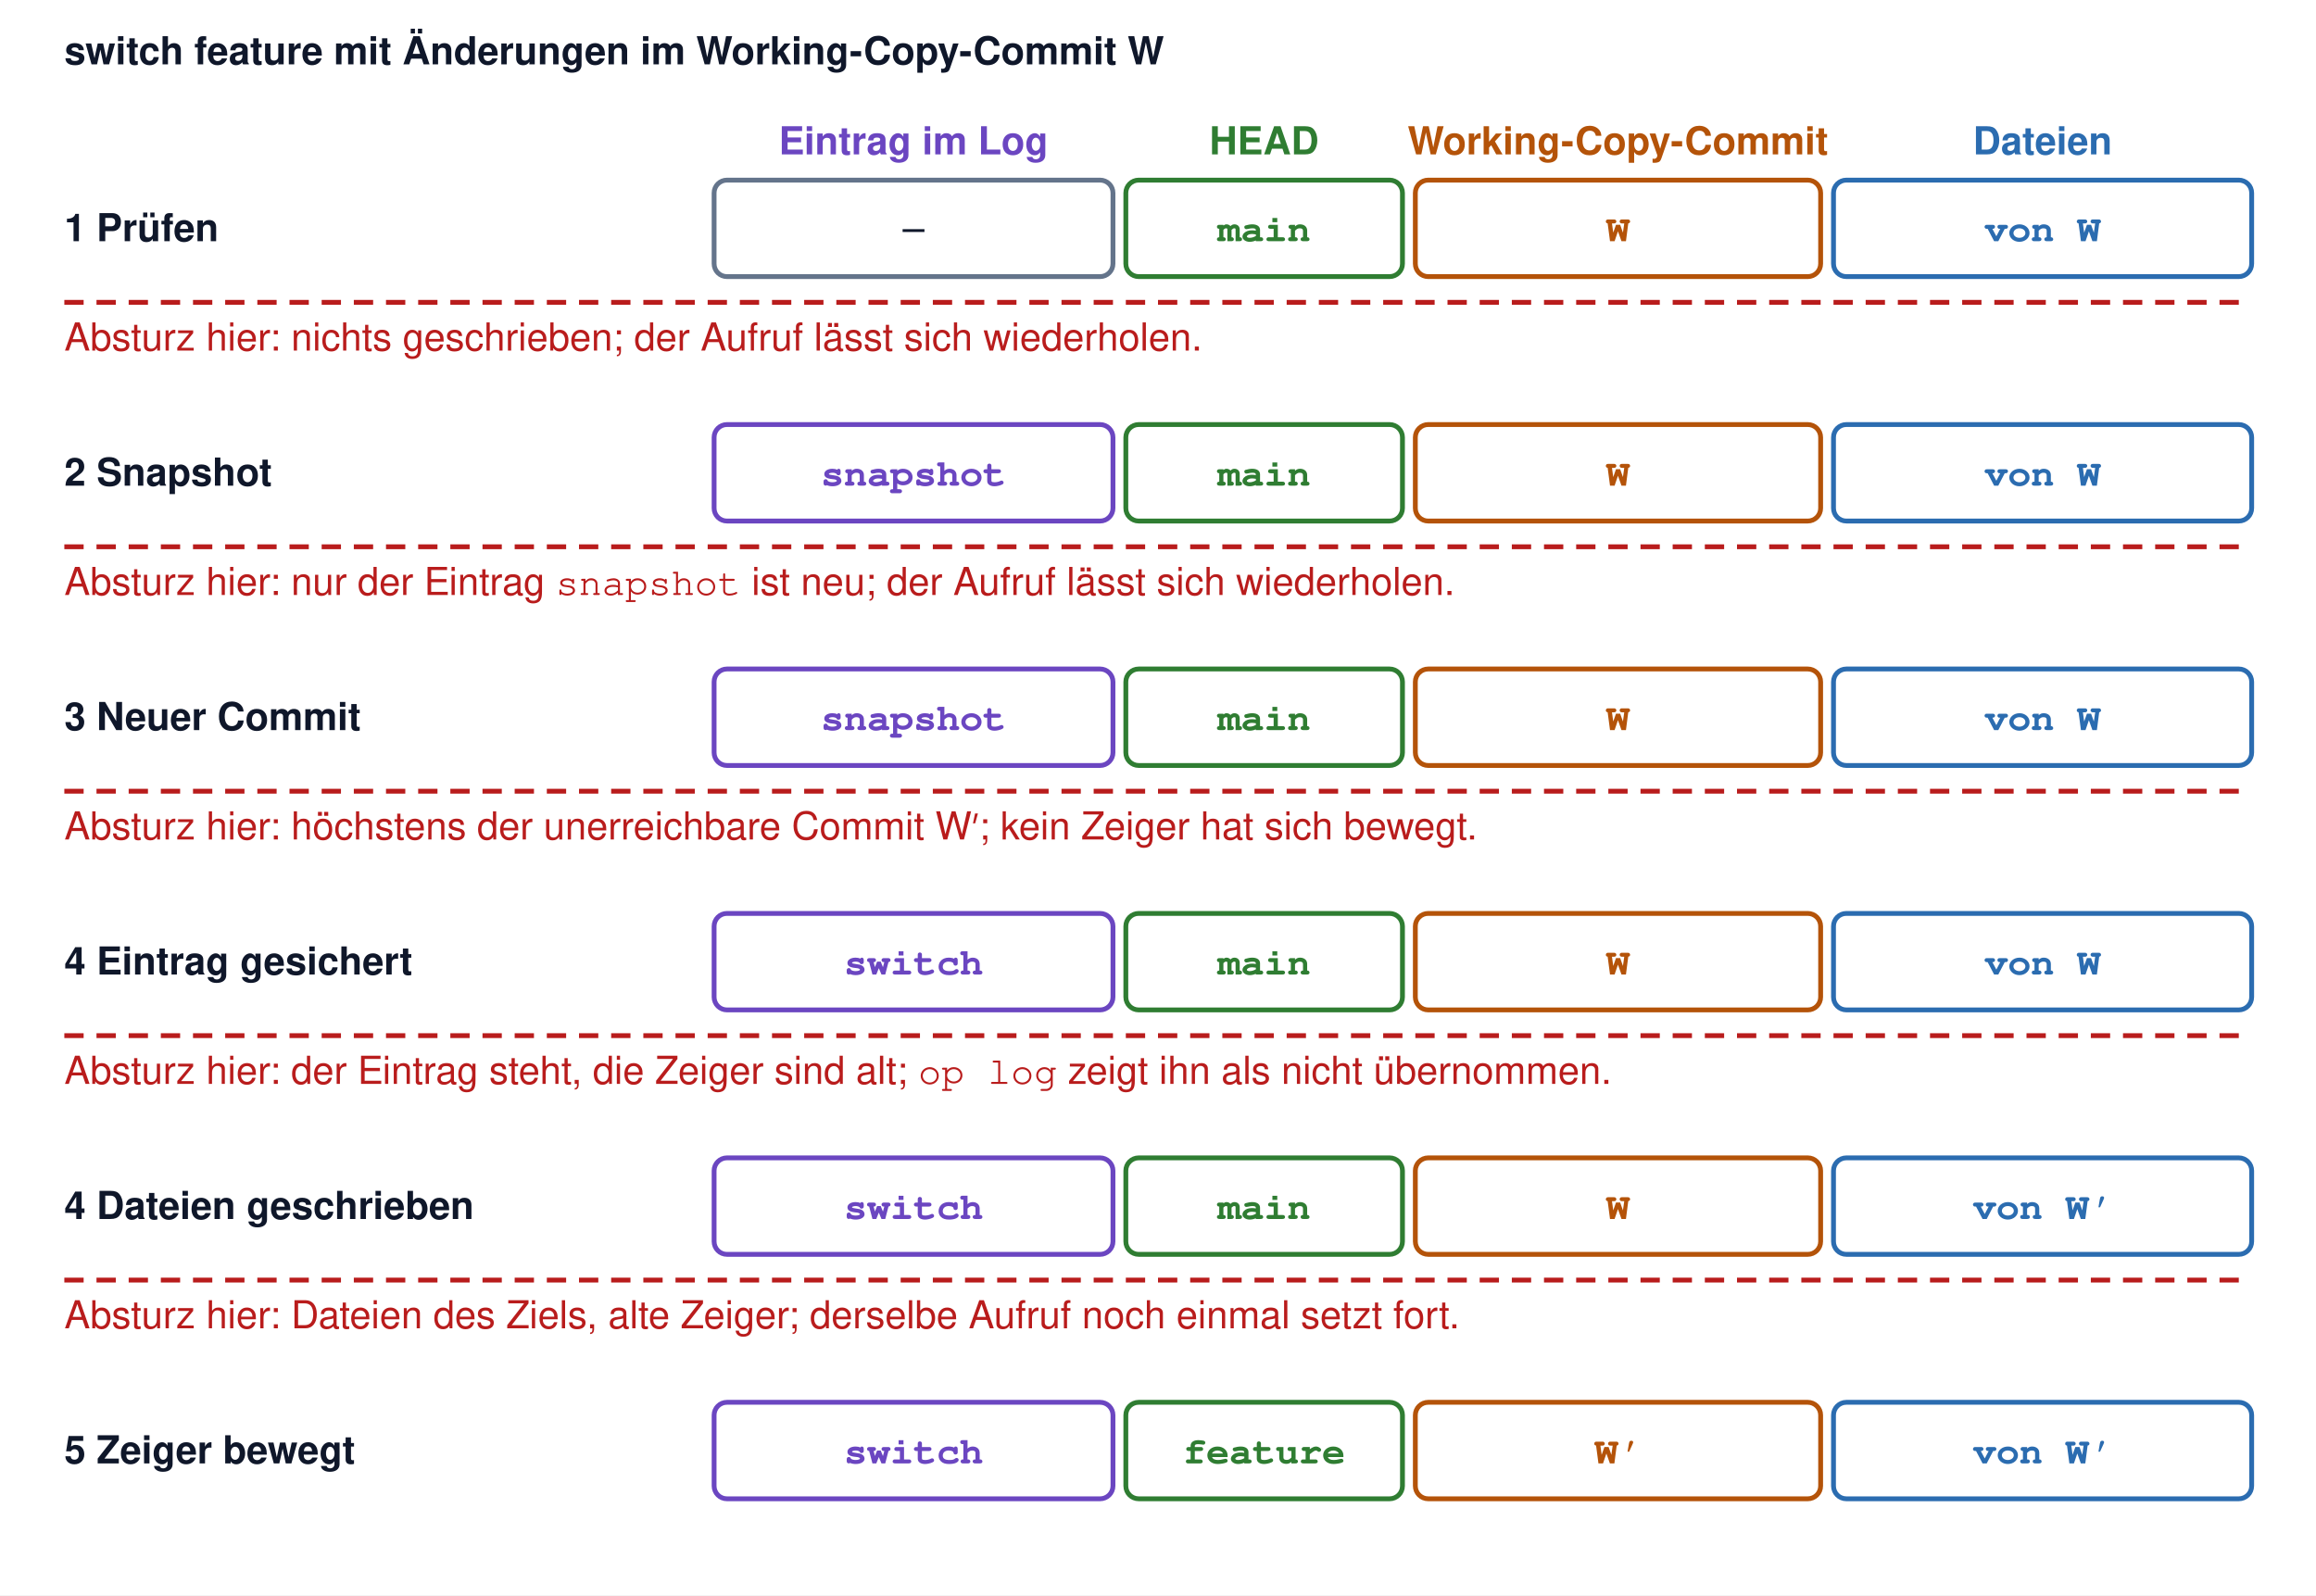
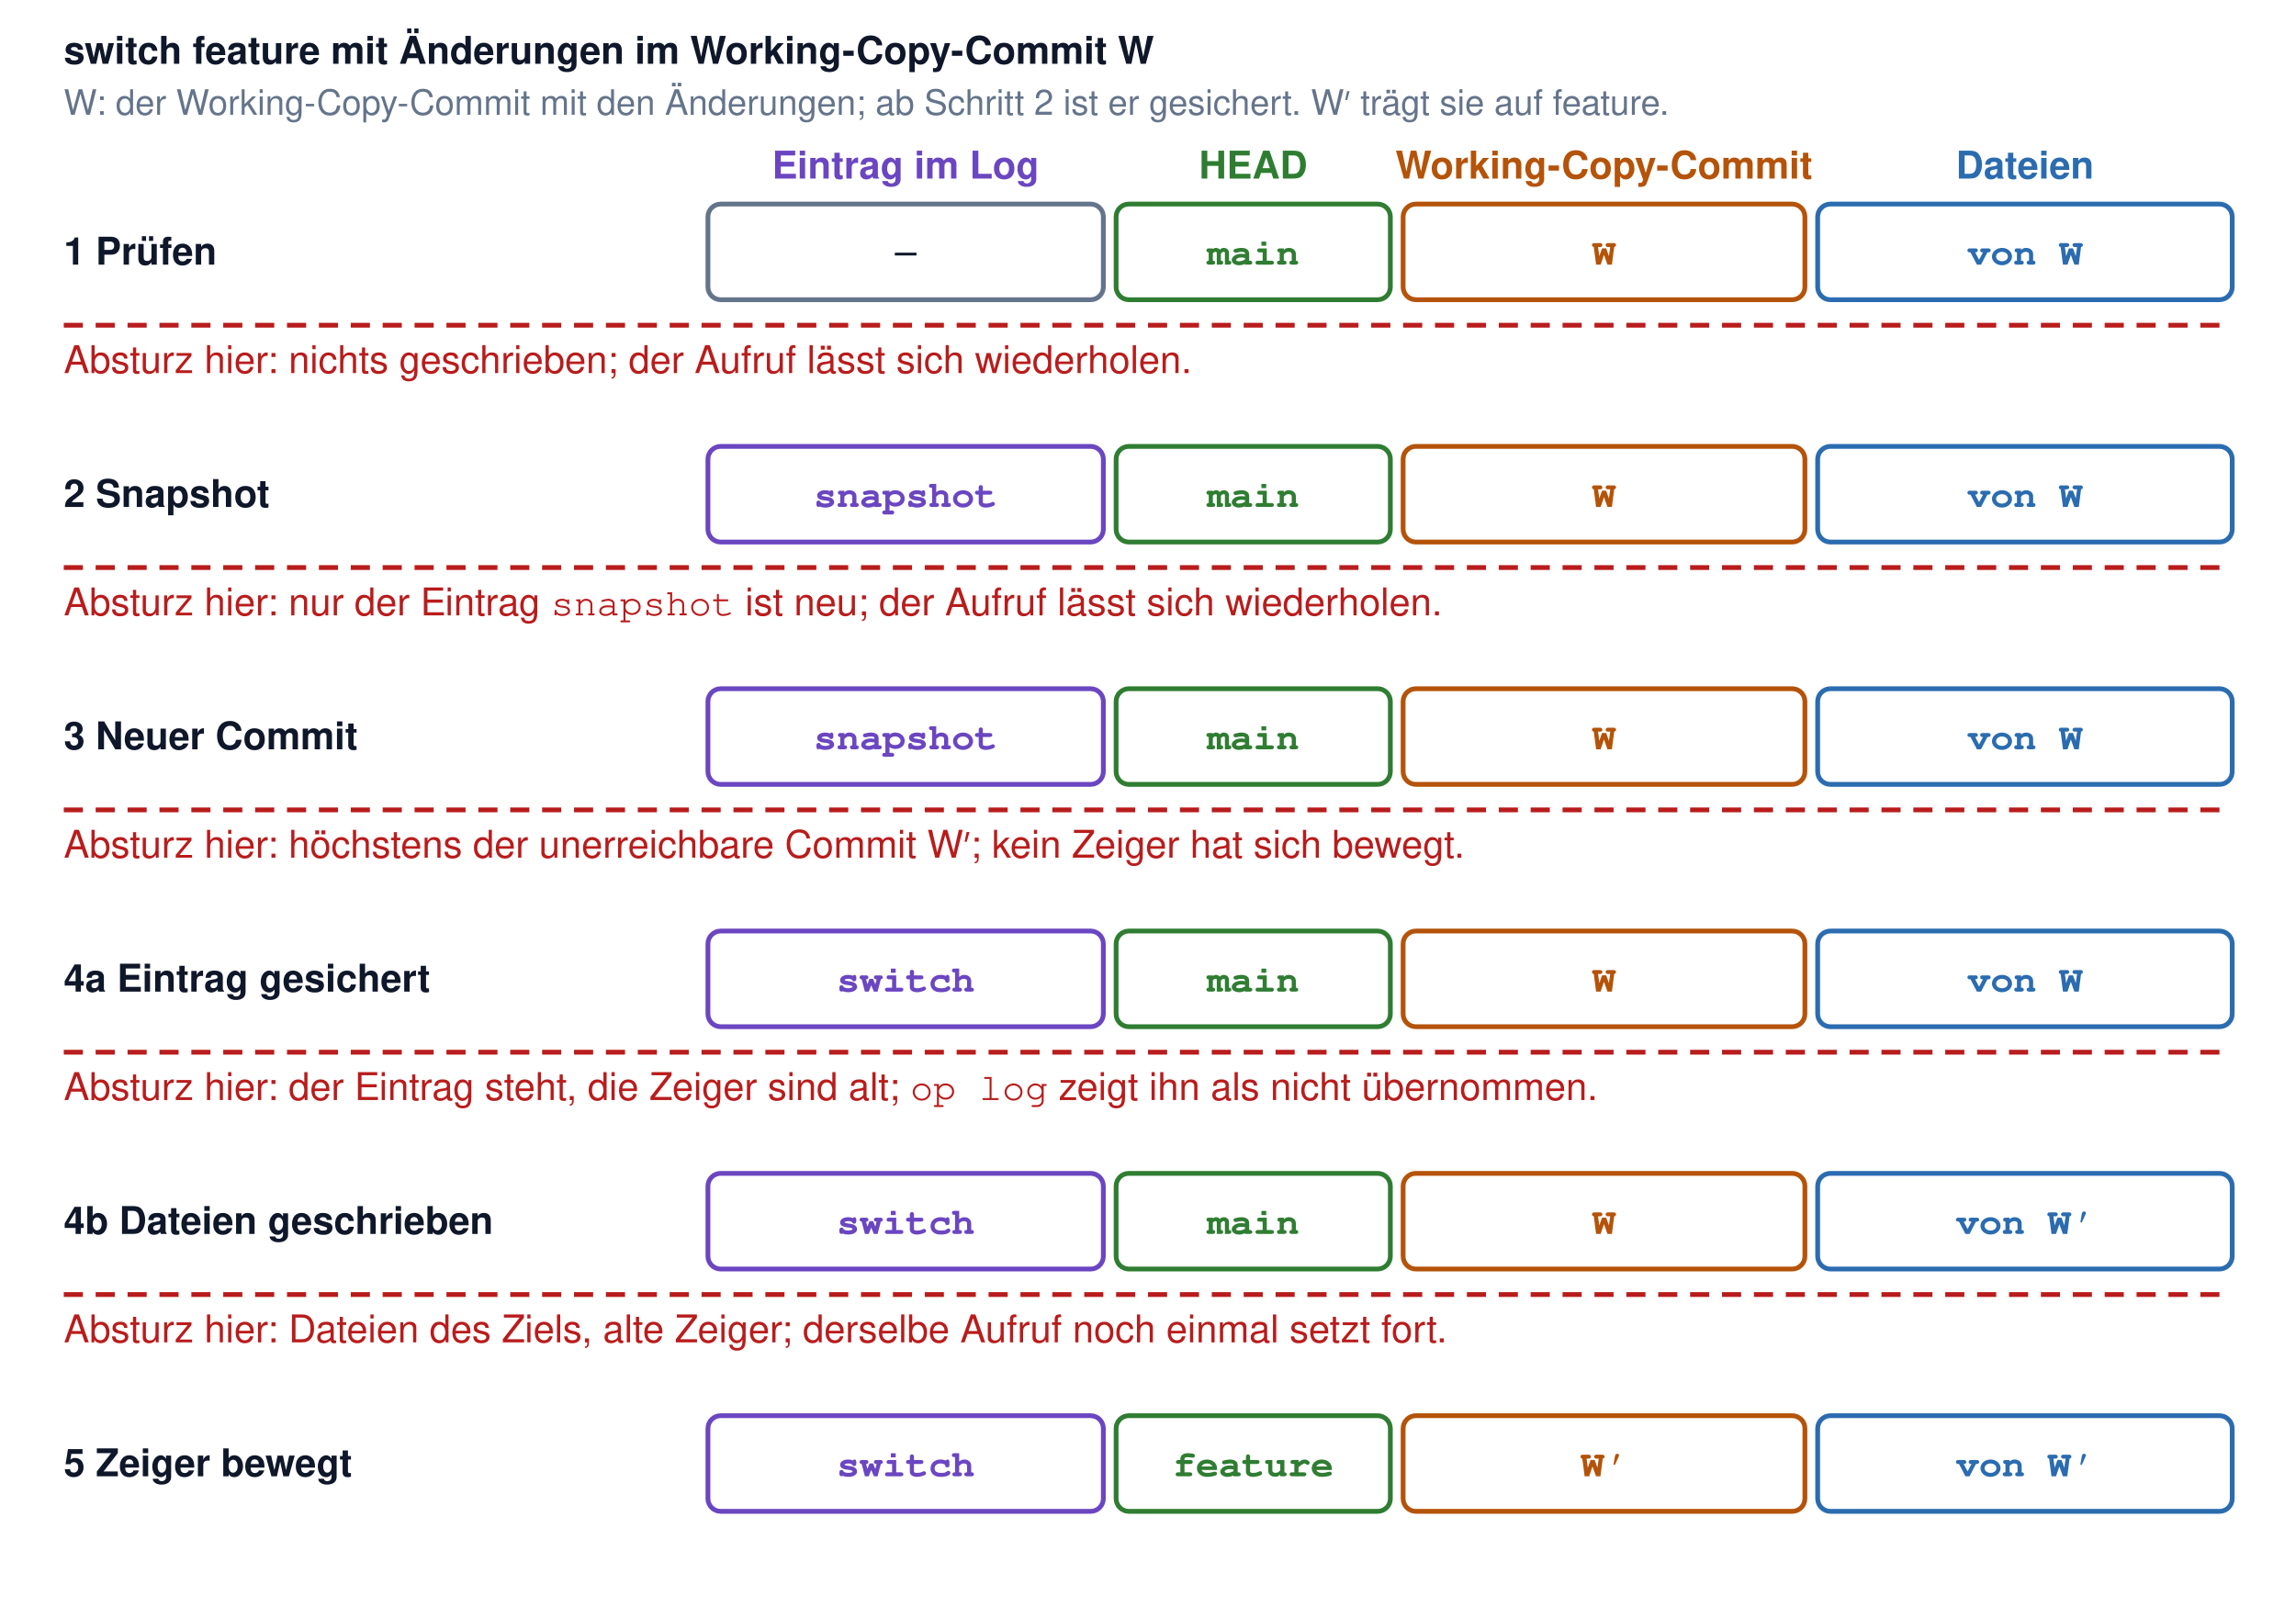
- <svg xmlns="http://www.w3.org/2000/svg" viewBox="0 0 720 496" font-family="Helvetica, Arial, sans-serif">
+ <svg xmlns="http://www.w3.org/2000/svg" viewBox="0 0 720 504" font-family="Helvetica, Arial, sans-serif">
  <defs>
    <marker id="arrow-slate" viewBox="0 0 10 10" refX="9" refY="5" markerWidth="7" markerHeight="7" orient="auto">
      <path d="M0,0 L10,5 L0,10 z" fill="#64748B" />
    </marker>
    <marker id="arrow-green" viewBox="0 0 10 10" refX="9" refY="5" markerWidth="7" markerHeight="7" orient="auto">
      <path d="M0,0 L10,5 L0,10 z" fill="#2F7D32" />
    </marker>
    <marker id="arrow-blue" viewBox="0 0 10 10" refX="9" refY="5" markerWidth="7" markerHeight="7" orient="auto">
      <path d="M0,0 L10,5 L0,10 z" fill="#2B6CB0" />
    </marker>
    <marker id="arrow-orange" viewBox="0 0 10 10" refX="9" refY="5" markerWidth="7" markerHeight="7" orient="auto">
      <path d="M0,0 L10,5 L0,10 z" fill="#B45309" />
    </marker>
    <marker id="arrow-purple" viewBox="0 0 10 10" refX="9" refY="5" markerWidth="7" markerHeight="7" orient="auto">
      <path d="M0,0 L10,5 L0,10 z" fill="#6B46C1" />
    </marker>
    <marker id="arrow-red" viewBox="0 0 10 10" refX="9" refY="5" markerWidth="7" markerHeight="7" orient="auto">
      <path d="M0,0 L10,5 L0,10 z" fill="#B91C1C" />
    </marker>
  </defs>
-   <rect x="0" y="0" width="720" height="496" fill="#FFFFFF" />
+   <rect x="0" y="0" width="720" height="504" fill="#FFFFFF" />
  <text x="20" y="20" font-size="12" font-weight="bold" fill="#0F172A">switch feature mit Änderungen im Working-Copy-Commit W</text>
-   <text x="284.0" y="48" font-size="12" font-weight="bold" text-anchor="middle" fill="#6B46C1">Eintrag im Log</text>
-   <text x="393.0" y="48" font-size="12" font-weight="bold" text-anchor="middle" fill="#2F7D32">HEAD</text>
-   <text x="503.0" y="48" font-size="12" font-weight="bold" text-anchor="middle" fill="#B45309">Working-Copy-Commit</text>
-   <text x="635.0" y="48" font-size="12" font-weight="bold" text-anchor="middle" fill="#2B6CB0">Dateien</text>
-   <text x="20" y="75" font-size="12" font-weight="bold" fill="#0F172A">1 Prüfen</text>
-   <rect x="222" y="56" width="124" height="30" rx="4" stroke="#64748B" stroke-width="1.5" fill="#FFFFFF" />
-   <text x="284.0" y="75.0" font-size="12" text-anchor="middle" fill="#0F172A">–</text>
-   <rect x="350" y="56" width="86" height="30" rx="4" stroke="#2F7D32" stroke-width="1.5" fill="#FFFFFF" />
-   <text x="393.0" y="75.0" font-size="12" font-family="Courier, monospace" font-weight="bold" text-anchor="middle" fill="#2F7D32">main</text>
-   <rect x="440" y="56" width="126" height="30" rx="4" stroke="#B45309" stroke-width="1.5" fill="#FFFFFF" />
-   <text x="503.0" y="75.0" font-size="12" font-family="Courier, monospace" font-weight="bold" text-anchor="middle" fill="#B45309">W</text>
-   <rect x="570" y="56" width="130" height="30" rx="4" stroke="#2B6CB0" stroke-width="1.5" fill="#FFFFFF" />
-   <text x="635.0" y="75.0" font-size="12" font-family="Courier, monospace" font-weight="bold" text-anchor="middle" fill="#2B6CB0">von W</text>
-   <line x1="20" y1="94" x2="700" y2="94" stroke="#B91C1C" stroke-width="1.5" stroke-dasharray="6 4" />
-   <text x="20" y="109" font-size="12" fill="#B91C1C">Absturz hier: nichts geschrieben; der Aufruf lässt sich wiederholen.</text>
-   <text x="20" y="151" font-size="12" font-weight="bold" fill="#0F172A">2 Snapshot</text>
-   <rect x="222" y="132" width="124" height="30" rx="4" stroke="#6B46C1" stroke-width="1.5" fill="#FFFFFF" />
-   <text x="284.0" y="151.0" font-size="12" font-family="Courier, monospace" font-weight="bold" text-anchor="middle" fill="#6B46C1">snapshot</text>
-   <rect x="350" y="132" width="86" height="30" rx="4" stroke="#2F7D32" stroke-width="1.5" fill="#FFFFFF" />
-   <text x="393.0" y="151.0" font-size="12" font-family="Courier, monospace" font-weight="bold" text-anchor="middle" fill="#2F7D32">main</text>
-   <rect x="440" y="132" width="126" height="30" rx="4" stroke="#B45309" stroke-width="1.5" fill="#FFFFFF" />
-   <text x="503.0" y="151.0" font-size="12" font-family="Courier, monospace" font-weight="bold" text-anchor="middle" fill="#B45309">W</text>
-   <rect x="570" y="132" width="130" height="30" rx="4" stroke="#2B6CB0" stroke-width="1.5" fill="#FFFFFF" />
-   <text x="635.0" y="151.0" font-size="12" font-family="Courier, monospace" font-weight="bold" text-anchor="middle" fill="#2B6CB0">von W</text>
-   <line x1="20" y1="170" x2="700" y2="170" stroke="#B91C1C" stroke-width="1.5" stroke-dasharray="6 4" />
-   <text x="20" y="185" font-size="12" fill="#B91C1C">Absturz hier: nur der Eintrag <tspan font-family="Courier, monospace">snapshot</tspan> ist neu; der Aufruf lässt sich wiederholen.</text>
-   <text x="20" y="227" font-size="12" font-weight="bold" fill="#0F172A">3 Neuer Commit</text>
-   <rect x="222" y="208" width="124" height="30" rx="4" stroke="#6B46C1" stroke-width="1.5" fill="#FFFFFF" />
-   <text x="284.0" y="227.0" font-size="12" font-family="Courier, monospace" font-weight="bold" text-anchor="middle" fill="#6B46C1">snapshot</text>
-   <rect x="350" y="208" width="86" height="30" rx="4" stroke="#2F7D32" stroke-width="1.5" fill="#FFFFFF" />
-   <text x="393.0" y="227.0" font-size="12" font-family="Courier, monospace" font-weight="bold" text-anchor="middle" fill="#2F7D32">main</text>
-   <rect x="440" y="208" width="126" height="30" rx="4" stroke="#B45309" stroke-width="1.5" fill="#FFFFFF" />
-   <text x="503.0" y="227.0" font-size="12" font-family="Courier, monospace" font-weight="bold" text-anchor="middle" fill="#B45309">W</text>
-   <rect x="570" y="208" width="130" height="30" rx="4" stroke="#2B6CB0" stroke-width="1.5" fill="#FFFFFF" />
-   <text x="635.0" y="227.0" font-size="12" font-family="Courier, monospace" font-weight="bold" text-anchor="middle" fill="#2B6CB0">von W</text>
-   <line x1="20" y1="246" x2="700" y2="246" stroke="#B91C1C" stroke-width="1.5" stroke-dasharray="6 4" />
-   <text x="20" y="261" font-size="12" fill="#B91C1C">Absturz hier: höchstens der unerreichbare Commit W′; kein Zeiger hat sich bewegt.</text>
-   <text x="20" y="303" font-size="12" font-weight="bold" fill="#0F172A">4 Eintrag gesichert</text>
-   <rect x="222" y="284" width="124" height="30" rx="4" stroke="#6B46C1" stroke-width="1.5" fill="#FFFFFF" />
-   <text x="284.0" y="303.0" font-size="12" font-family="Courier, monospace" font-weight="bold" text-anchor="middle" fill="#6B46C1">switch</text>
-   <rect x="350" y="284" width="86" height="30" rx="4" stroke="#2F7D32" stroke-width="1.5" fill="#FFFFFF" />
-   <text x="393.0" y="303.0" font-size="12" font-family="Courier, monospace" font-weight="bold" text-anchor="middle" fill="#2F7D32">main</text>
-   <rect x="440" y="284" width="126" height="30" rx="4" stroke="#B45309" stroke-width="1.5" fill="#FFFFFF" />
-   <text x="503.0" y="303.0" font-size="12" font-family="Courier, monospace" font-weight="bold" text-anchor="middle" fill="#B45309">W</text>
-   <rect x="570" y="284" width="130" height="30" rx="4" stroke="#2B6CB0" stroke-width="1.5" fill="#FFFFFF" />
-   <text x="635.0" y="303.0" font-size="12" font-family="Courier, monospace" font-weight="bold" text-anchor="middle" fill="#2B6CB0">von W</text>
-   <line x1="20" y1="322" x2="700" y2="322" stroke="#B91C1C" stroke-width="1.5" stroke-dasharray="6 4" />
-   <text x="20" y="337" font-size="12" fill="#B91C1C">Absturz hier: der Eintrag steht, die Zeiger sind alt; <tspan font-family="Courier, monospace">op log</tspan> zeigt ihn als nicht übernommen.</text>
-   <text x="20" y="379" font-size="12" font-weight="bold" fill="#0F172A">4 Dateien geschrieben</text>
-   <rect x="222" y="360" width="124" height="30" rx="4" stroke="#6B46C1" stroke-width="1.5" fill="#FFFFFF" />
-   <text x="284.0" y="379.0" font-size="12" font-family="Courier, monospace" font-weight="bold" text-anchor="middle" fill="#6B46C1">switch</text>
-   <rect x="350" y="360" width="86" height="30" rx="4" stroke="#2F7D32" stroke-width="1.5" fill="#FFFFFF" />
-   <text x="393.0" y="379.0" font-size="12" font-family="Courier, monospace" font-weight="bold" text-anchor="middle" fill="#2F7D32">main</text>
-   <rect x="440" y="360" width="126" height="30" rx="4" stroke="#B45309" stroke-width="1.5" fill="#FFFFFF" />
-   <text x="503.0" y="379.0" font-size="12" font-family="Courier, monospace" font-weight="bold" text-anchor="middle" fill="#B45309">W</text>
-   <rect x="570" y="360" width="130" height="30" rx="4" stroke="#2B6CB0" stroke-width="1.5" fill="#FFFFFF" />
-   <text x="635.0" y="379.0" font-size="12" font-family="Courier, monospace" font-weight="bold" text-anchor="middle" fill="#2B6CB0">von W′</text>
-   <line x1="20" y1="398" x2="700" y2="398" stroke="#B91C1C" stroke-width="1.5" stroke-dasharray="6 4" />
-   <text x="20" y="413" font-size="12" fill="#B91C1C">Absturz hier: Dateien des Ziels, alte Zeiger; derselbe Aufruf noch einmal setzt fort.</text>
-   <text x="20" y="455" font-size="12" font-weight="bold" fill="#0F172A">5 Zeiger bewegt</text>
-   <rect x="222" y="436" width="124" height="30" rx="4" stroke="#6B46C1" stroke-width="1.5" fill="#FFFFFF" />
-   <text x="284.0" y="455.0" font-size="12" font-family="Courier, monospace" font-weight="bold" text-anchor="middle" fill="#6B46C1">switch</text>
-   <rect x="350" y="436" width="86" height="30" rx="4" stroke="#2F7D32" stroke-width="1.5" fill="#FFFFFF" />
-   <text x="393.0" y="455.0" font-size="12" font-family="Courier, monospace" font-weight="bold" text-anchor="middle" fill="#2F7D32">feature</text>
-   <rect x="440" y="436" width="126" height="30" rx="4" stroke="#B45309" stroke-width="1.5" fill="#FFFFFF" />
-   <text x="503.0" y="455.0" font-size="12" font-family="Courier, monospace" font-weight="bold" text-anchor="middle" fill="#B45309">W′</text>
-   <rect x="570" y="436" width="130" height="30" rx="4" stroke="#2B6CB0" stroke-width="1.5" fill="#FFFFFF" />
-   <text x="635.0" y="455.0" font-size="12" font-family="Courier, monospace" font-weight="bold" text-anchor="middle" fill="#2B6CB0">von W′</text>
+   <text x="20" y="36" font-size="11" fill="#64748B">W: der Working-Copy-Commit mit den Änderungen; ab Schritt 2 ist er gesichert. W′ trägt sie auf feature.</text>
+   <text x="284.0" y="56" font-size="12" font-weight="bold" text-anchor="middle" fill="#6B46C1">Eintrag im Log</text>
+   <text x="393.0" y="56" font-size="12" font-weight="bold" text-anchor="middle" fill="#2F7D32">HEAD</text>
+   <text x="503.0" y="56" font-size="12" font-weight="bold" text-anchor="middle" fill="#B45309">Working-Copy-Commit</text>
+   <text x="635.0" y="56" font-size="12" font-weight="bold" text-anchor="middle" fill="#2B6CB0">Dateien</text>
+   <text x="20" y="83" font-size="12" font-weight="bold" fill="#0F172A">1 Prüfen</text>
+   <rect x="222" y="64" width="124" height="30" rx="4" stroke="#64748B" stroke-width="1.5" fill="#FFFFFF" />
+   <text x="284.0" y="83.0" font-size="12" text-anchor="middle" fill="#0F172A">–</text>
+   <rect x="350" y="64" width="86" height="30" rx="4" stroke="#2F7D32" stroke-width="1.5" fill="#FFFFFF" />
+   <text x="393.0" y="83.0" font-size="12" font-family="Courier, monospace" font-weight="bold" text-anchor="middle" fill="#2F7D32">main</text>
+   <rect x="440" y="64" width="126" height="30" rx="4" stroke="#B45309" stroke-width="1.5" fill="#FFFFFF" />
+   <text x="503.0" y="83.0" font-size="12" font-family="Courier, monospace" font-weight="bold" text-anchor="middle" fill="#B45309">W</text>
+   <rect x="570" y="64" width="130" height="30" rx="4" stroke="#2B6CB0" stroke-width="1.5" fill="#FFFFFF" />
+   <text x="635.0" y="83.0" font-size="12" font-family="Courier, monospace" font-weight="bold" text-anchor="middle" fill="#2B6CB0">von W</text>
+   <line x1="20" y1="102" x2="700" y2="102" stroke="#B91C1C" stroke-width="1.5" stroke-dasharray="6 4" />
+   <text x="20" y="117" font-size="12" fill="#B91C1C">Absturz hier: nichts geschrieben; der Aufruf lässt sich wiederholen.</text>
+   <text x="20" y="159" font-size="12" font-weight="bold" fill="#0F172A">2 Snapshot</text>
+   <rect x="222" y="140" width="124" height="30" rx="4" stroke="#6B46C1" stroke-width="1.5" fill="#FFFFFF" />
+   <text x="284.0" y="159.0" font-size="12" font-family="Courier, monospace" font-weight="bold" text-anchor="middle" fill="#6B46C1">snapshot</text>
+   <rect x="350" y="140" width="86" height="30" rx="4" stroke="#2F7D32" stroke-width="1.5" fill="#FFFFFF" />
+   <text x="393.0" y="159.0" font-size="12" font-family="Courier, monospace" font-weight="bold" text-anchor="middle" fill="#2F7D32">main</text>
+   <rect x="440" y="140" width="126" height="30" rx="4" stroke="#B45309" stroke-width="1.5" fill="#FFFFFF" />
+   <text x="503.0" y="159.0" font-size="12" font-family="Courier, monospace" font-weight="bold" text-anchor="middle" fill="#B45309">W</text>
+   <rect x="570" y="140" width="130" height="30" rx="4" stroke="#2B6CB0" stroke-width="1.5" fill="#FFFFFF" />
+   <text x="635.0" y="159.0" font-size="12" font-family="Courier, monospace" font-weight="bold" text-anchor="middle" fill="#2B6CB0">von W</text>
+   <line x1="20" y1="178" x2="700" y2="178" stroke="#B91C1C" stroke-width="1.5" stroke-dasharray="6 4" />
+   <text x="20" y="193" font-size="12" fill="#B91C1C">Absturz hier: nur der Eintrag <tspan font-family="Courier, monospace">snapshot</tspan> ist neu; der Aufruf lässt sich wiederholen.</text>
+   <text x="20" y="235" font-size="12" font-weight="bold" fill="#0F172A">3 Neuer Commit</text>
+   <rect x="222" y="216" width="124" height="30" rx="4" stroke="#6B46C1" stroke-width="1.5" fill="#FFFFFF" />
+   <text x="284.0" y="235.0" font-size="12" font-family="Courier, monospace" font-weight="bold" text-anchor="middle" fill="#6B46C1">snapshot</text>
+   <rect x="350" y="216" width="86" height="30" rx="4" stroke="#2F7D32" stroke-width="1.5" fill="#FFFFFF" />
+   <text x="393.0" y="235.0" font-size="12" font-family="Courier, monospace" font-weight="bold" text-anchor="middle" fill="#2F7D32">main</text>
+   <rect x="440" y="216" width="126" height="30" rx="4" stroke="#B45309" stroke-width="1.5" fill="#FFFFFF" />
+   <text x="503.0" y="235.0" font-size="12" font-family="Courier, monospace" font-weight="bold" text-anchor="middle" fill="#B45309">W</text>
+   <rect x="570" y="216" width="130" height="30" rx="4" stroke="#2B6CB0" stroke-width="1.5" fill="#FFFFFF" />
+   <text x="635.0" y="235.0" font-size="12" font-family="Courier, monospace" font-weight="bold" text-anchor="middle" fill="#2B6CB0">von W</text>
+   <line x1="20" y1="254" x2="700" y2="254" stroke="#B91C1C" stroke-width="1.5" stroke-dasharray="6 4" />
+   <text x="20" y="269" font-size="12" fill="#B91C1C">Absturz hier: höchstens der unerreichbare Commit W′; kein Zeiger hat sich bewegt.</text>
+   <text x="20" y="311" font-size="12" font-weight="bold" fill="#0F172A">4a Eintrag gesichert</text>
+   <rect x="222" y="292" width="124" height="30" rx="4" stroke="#6B46C1" stroke-width="1.5" fill="#FFFFFF" />
+   <text x="284.0" y="311.0" font-size="12" font-family="Courier, monospace" font-weight="bold" text-anchor="middle" fill="#6B46C1">switch</text>
+   <rect x="350" y="292" width="86" height="30" rx="4" stroke="#2F7D32" stroke-width="1.5" fill="#FFFFFF" />
+   <text x="393.0" y="311.0" font-size="12" font-family="Courier, monospace" font-weight="bold" text-anchor="middle" fill="#2F7D32">main</text>
+   <rect x="440" y="292" width="126" height="30" rx="4" stroke="#B45309" stroke-width="1.5" fill="#FFFFFF" />
+   <text x="503.0" y="311.0" font-size="12" font-family="Courier, monospace" font-weight="bold" text-anchor="middle" fill="#B45309">W</text>
+   <rect x="570" y="292" width="130" height="30" rx="4" stroke="#2B6CB0" stroke-width="1.5" fill="#FFFFFF" />
+   <text x="635.0" y="311.0" font-size="12" font-family="Courier, monospace" font-weight="bold" text-anchor="middle" fill="#2B6CB0">von W</text>
+   <line x1="20" y1="330" x2="700" y2="330" stroke="#B91C1C" stroke-width="1.5" stroke-dasharray="6 4" />
+   <text x="20" y="345" font-size="12" fill="#B91C1C">Absturz hier: der Eintrag steht, die Zeiger sind alt; <tspan font-family="Courier, monospace">op log</tspan> zeigt ihn als nicht übernommen.</text>
+   <text x="20" y="387" font-size="12" font-weight="bold" fill="#0F172A">4b Dateien geschrieben</text>
+   <rect x="222" y="368" width="124" height="30" rx="4" stroke="#6B46C1" stroke-width="1.5" fill="#FFFFFF" />
+   <text x="284.0" y="387.0" font-size="12" font-family="Courier, monospace" font-weight="bold" text-anchor="middle" fill="#6B46C1">switch</text>
+   <rect x="350" y="368" width="86" height="30" rx="4" stroke="#2F7D32" stroke-width="1.5" fill="#FFFFFF" />
+   <text x="393.0" y="387.0" font-size="12" font-family="Courier, monospace" font-weight="bold" text-anchor="middle" fill="#2F7D32">main</text>
+   <rect x="440" y="368" width="126" height="30" rx="4" stroke="#B45309" stroke-width="1.5" fill="#FFFFFF" />
+   <text x="503.0" y="387.0" font-size="12" font-family="Courier, monospace" font-weight="bold" text-anchor="middle" fill="#B45309">W</text>
+   <rect x="570" y="368" width="130" height="30" rx="4" stroke="#2B6CB0" stroke-width="1.5" fill="#FFFFFF" />
+   <text x="635.0" y="387.0" font-size="12" font-family="Courier, monospace" font-weight="bold" text-anchor="middle" fill="#2B6CB0">von W′</text>
+   <line x1="20" y1="406" x2="700" y2="406" stroke="#B91C1C" stroke-width="1.5" stroke-dasharray="6 4" />
+   <text x="20" y="421" font-size="12" fill="#B91C1C">Absturz hier: Dateien des Ziels, alte Zeiger; derselbe Aufruf noch einmal setzt fort.</text>
+   <text x="20" y="463" font-size="12" font-weight="bold" fill="#0F172A">5 Zeiger bewegt</text>
+   <rect x="222" y="444" width="124" height="30" rx="4" stroke="#6B46C1" stroke-width="1.5" fill="#FFFFFF" />
+   <text x="284.0" y="463.0" font-size="12" font-family="Courier, monospace" font-weight="bold" text-anchor="middle" fill="#6B46C1">switch</text>
+   <rect x="350" y="444" width="86" height="30" rx="4" stroke="#2F7D32" stroke-width="1.5" fill="#FFFFFF" />
+   <text x="393.0" y="463.0" font-size="12" font-family="Courier, monospace" font-weight="bold" text-anchor="middle" fill="#2F7D32">feature</text>
+   <rect x="440" y="444" width="126" height="30" rx="4" stroke="#B45309" stroke-width="1.5" fill="#FFFFFF" />
+   <text x="503.0" y="463.0" font-size="12" font-family="Courier, monospace" font-weight="bold" text-anchor="middle" fill="#B45309">W′</text>
+   <rect x="570" y="444" width="130" height="30" rx="4" stroke="#2B6CB0" stroke-width="1.5" fill="#FFFFFF" />
+   <text x="635.0" y="463.0" font-size="12" font-family="Courier, monospace" font-weight="bold" text-anchor="middle" fill="#2B6CB0">von W′</text>
</svg>
